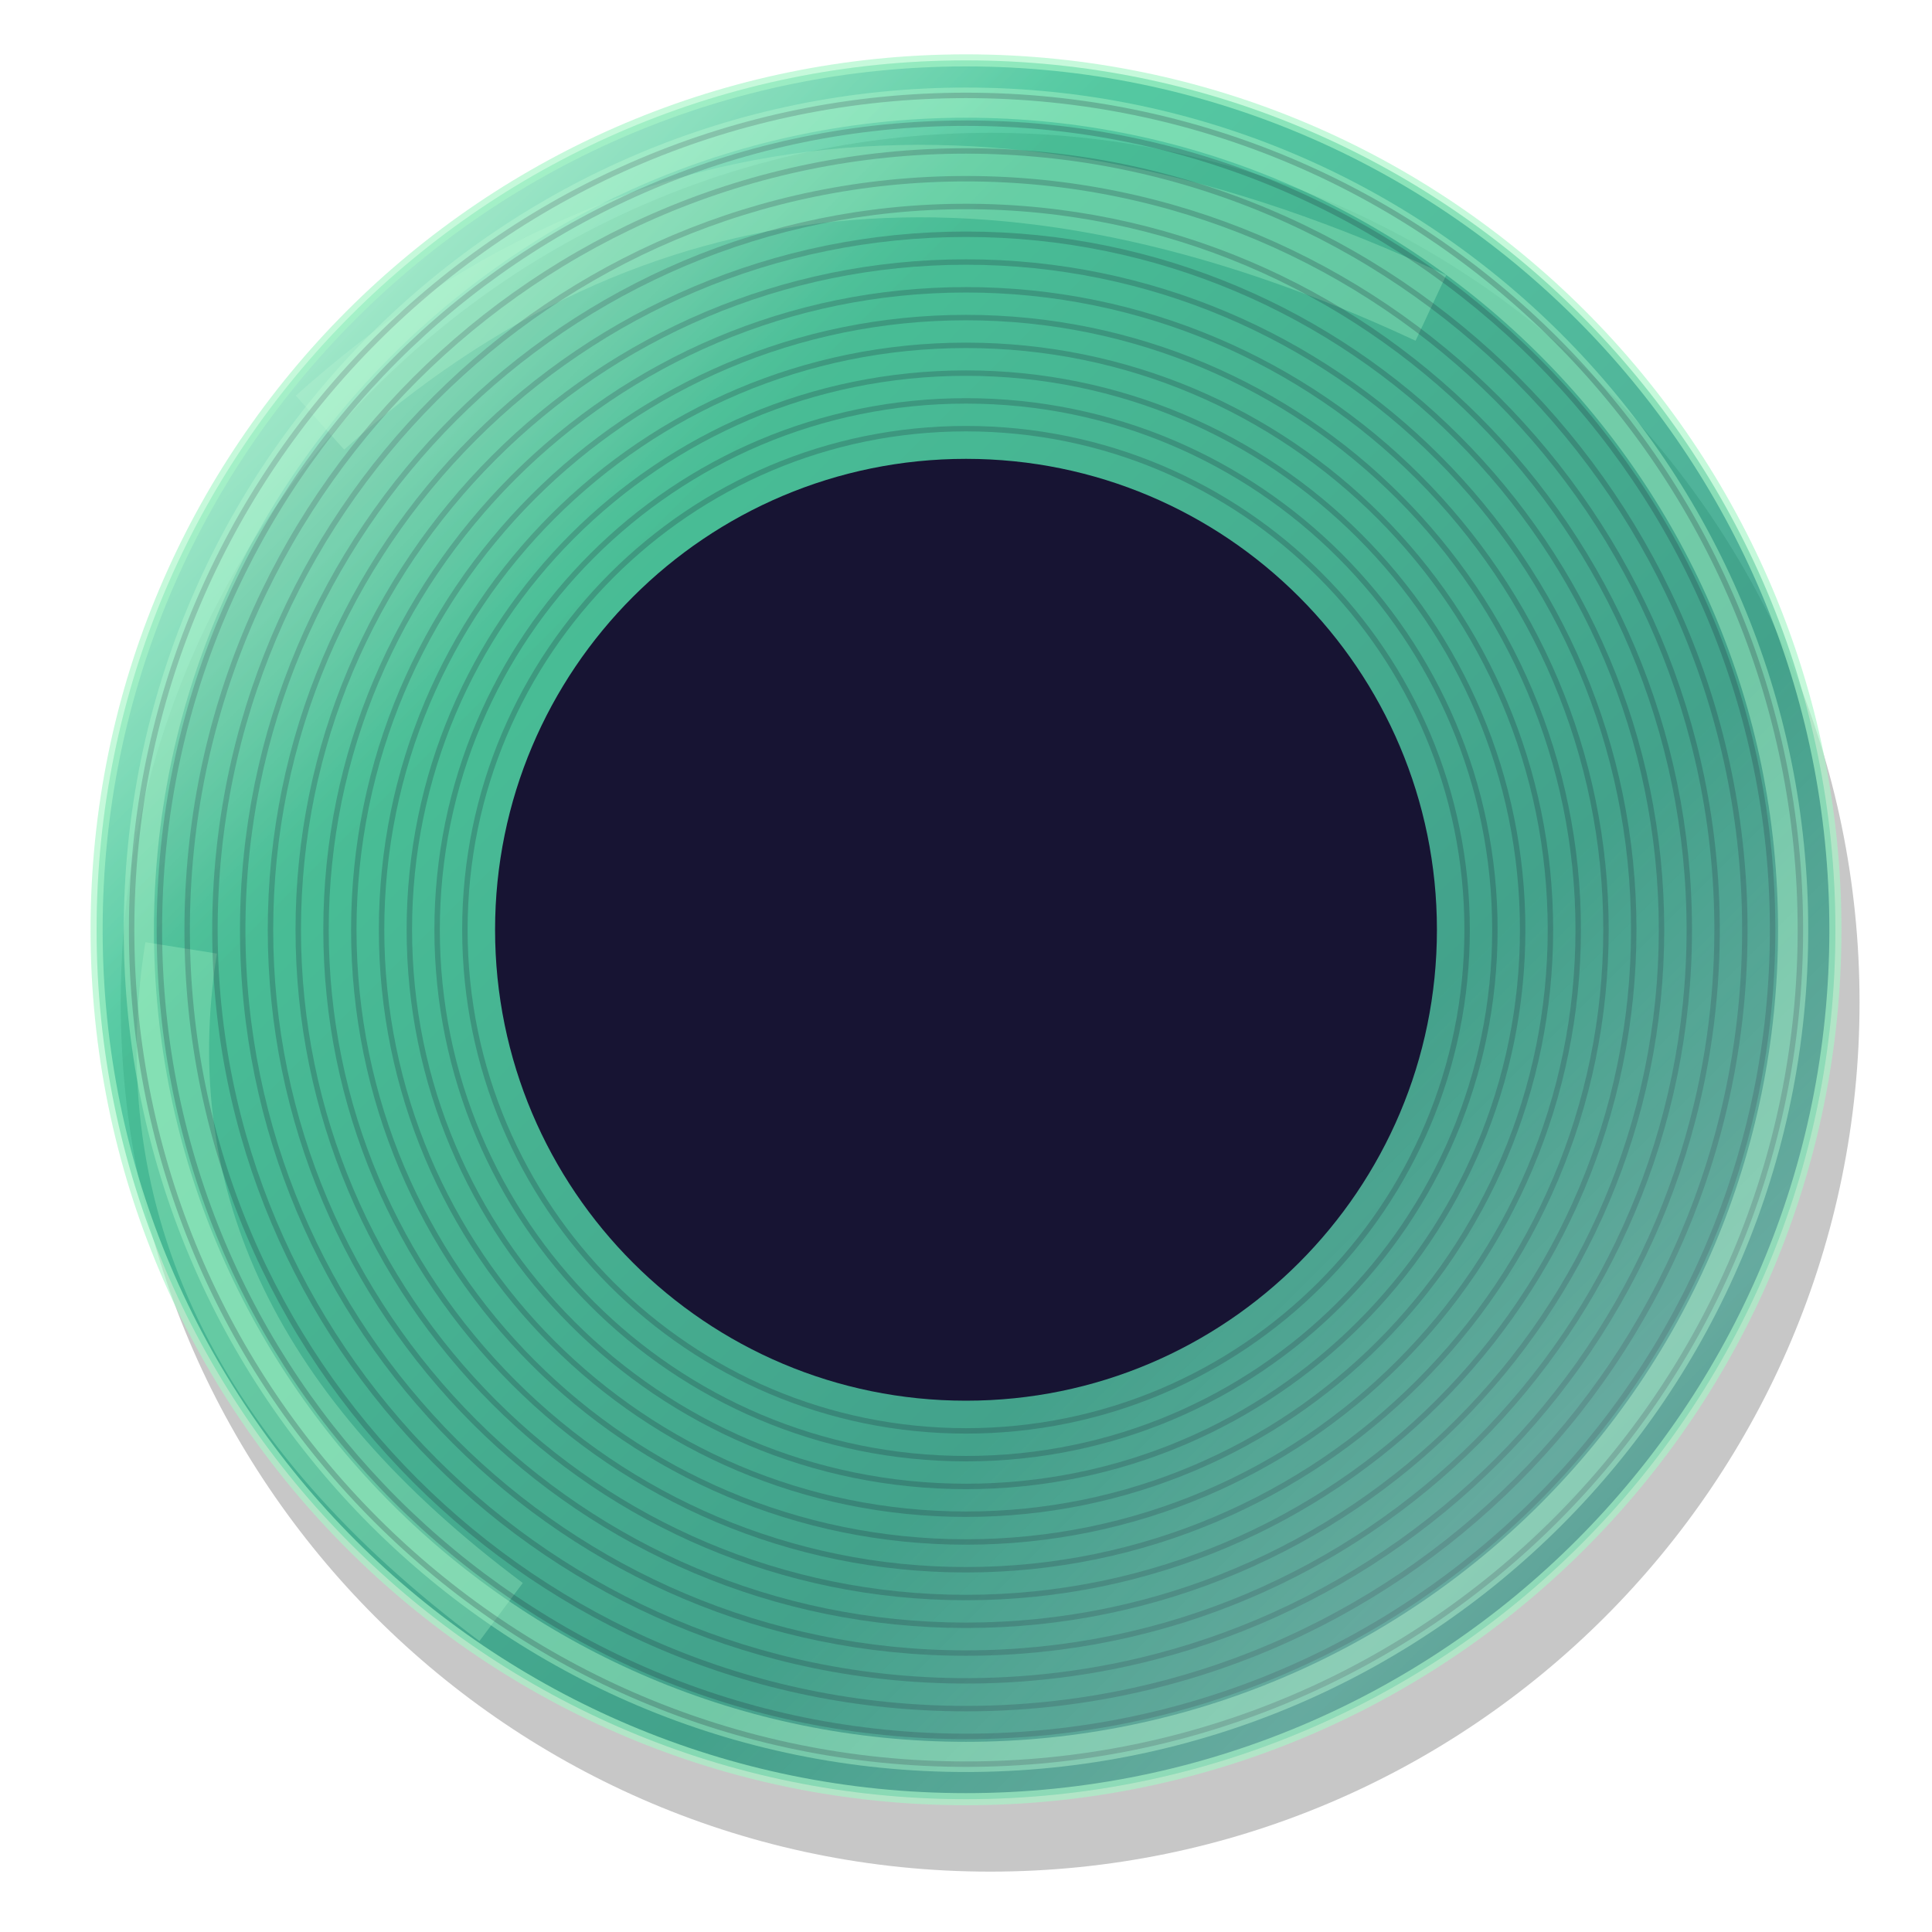
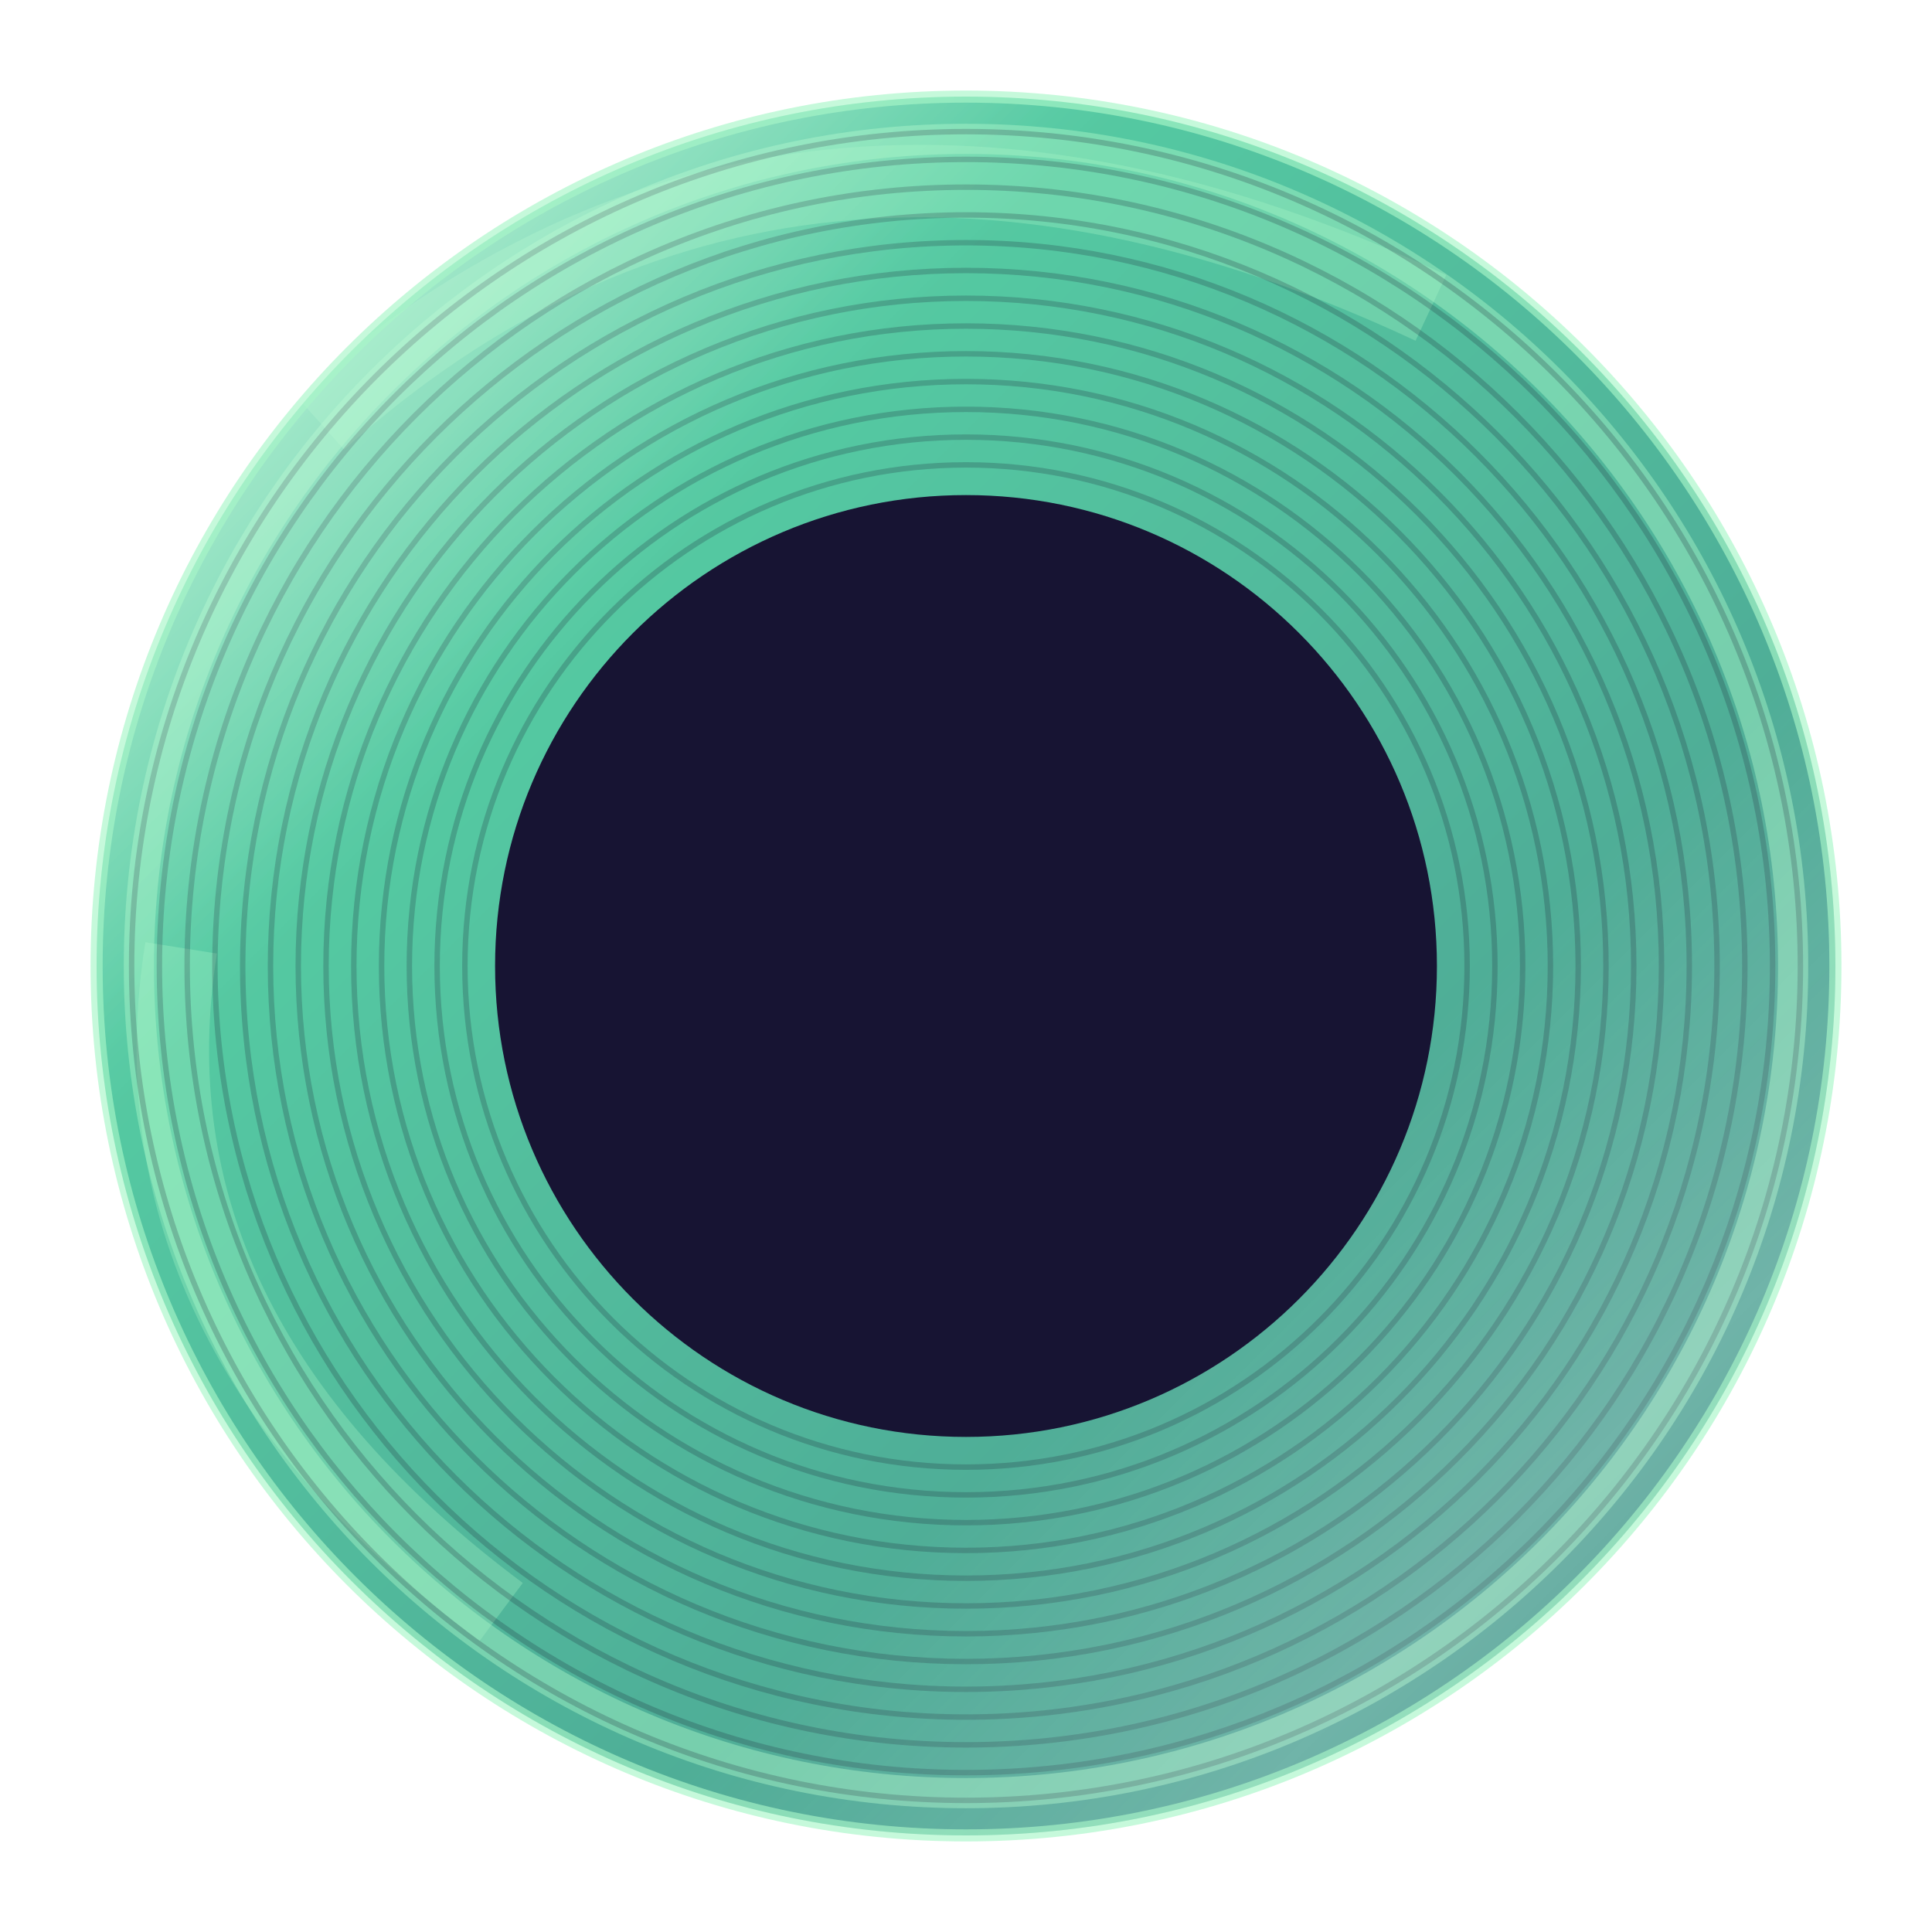
<svg xmlns="http://www.w3.org/2000/svg" viewBox="0 0 320 320">
  <defs>
    <clipPath id="record">
-       <circle cx="160" cy="154" r="144" />
+       <circle cx="160" cy="160" r="144" />
    </clipPath>
    <linearGradient id="wax" x1="0" y1="0" x2="1" y2="1">
      <stop stop-color="#a8f6c7" />
      <stop offset=".28" stop-color="#25bb88" />
      <stop offset="1" stop-color="#16756d" />
    </linearGradient>
    <linearGradient id="sheen" x1="0" y1="0" x2="1" y2="1">
      <stop stop-color="#fff" stop-opacity=".42" />
      <stop offset=".3" stop-color="#fff" stop-opacity="0" />
      <stop offset=".65" stop-color="#fff" stop-opacity="0" />
      <stop offset=".82" stop-color="#fff" stop-opacity=".2" />
      <stop offset="1" stop-color="#fff" stop-opacity="0" />
    </linearGradient>
  </defs>
-   <ellipse cx="164" cy="166" rx="144" ry="144" fill="#000" opacity=".22" />
-   <circle cx="160" cy="154" r="144" fill="url(#wax)" opacity=".78" />
+   <circle cx="160" cy="160" r="144" fill="url(#wax)" opacity=".78" />
  <g clip-path="url(#record)">
-     <circle cx="160" cy="154" r="137" fill="none" stroke="#a8f6c7" stroke-width="5" opacity=".45" />
+     <circle cx="160" cy="160" r="137" fill="none" stroke="#a8f6c7" stroke-width="5" opacity=".45" />
    <path d="M53 70Q130 1 237 51M30 157Q20 220 83 267" stroke="#a8f6c7" stroke-width="12" fill="none" opacity=".32" />
  </g>
  <g fill="none" stroke="#11152b" stroke-width=".9" opacity=".21">
-     <circle cx="160" cy="154" r="83" />
-     <circle cx="160" cy="154" r="87.6" />
-     <circle cx="160" cy="154" r="92.2" />
-     <circle cx="160" cy="154" r="96.8" />
-     <circle cx="160" cy="154" r="101.4" />
-     <circle cx="160" cy="154" r="106" />
-     <circle cx="160" cy="154" r="110.6" />
-     <circle cx="160" cy="154" r="115.2" />
-     <circle cx="160" cy="154" r="119.8" />
-     <circle cx="160" cy="154" r="124.4" />
-     <circle cx="160" cy="154" r="129" />
-     <circle cx="160" cy="154" r="133.6" />
-     <circle cx="160" cy="154" r="138.2" />
+     <circle cx="160" cy="160" r="83" />
+     <circle cx="160" cy="160" r="87.6" />
+     <circle cx="160" cy="160" r="92.2" />
+     <circle cx="160" cy="160" r="96.8" />
+     <circle cx="160" cy="160" r="101.4" />
+     <circle cx="160" cy="160" r="106" />
+     <circle cx="160" cy="160" r="110.6" />
+     <circle cx="160" cy="160" r="115.2" />
+     <circle cx="160" cy="160" r="119.8" />
+     <circle cx="160" cy="160" r="124.4" />
+     <circle cx="160" cy="160" r="129" />
+     <circle cx="160" cy="160" r="133.6" />
+     <circle cx="160" cy="160" r="138.2" />
  </g>
-   <circle cx="160" cy="154" r="144" fill="url(#sheen)" />
-   <circle cx="160" cy="154" r="144" fill="none" stroke="#a8f6c7" stroke-width="2" opacity=".65" />
-   <circle cx="160" cy="154" r="78" fill="#171433" />
+   <circle cx="160" cy="160" r="144" fill="url(#sheen)" />
+   <circle cx="160" cy="160" r="144" fill="none" stroke="#a8f6c7" stroke-width="2" opacity=".65" />
+   <circle cx="160" cy="160" r="78" fill="#171433" />
</svg>
